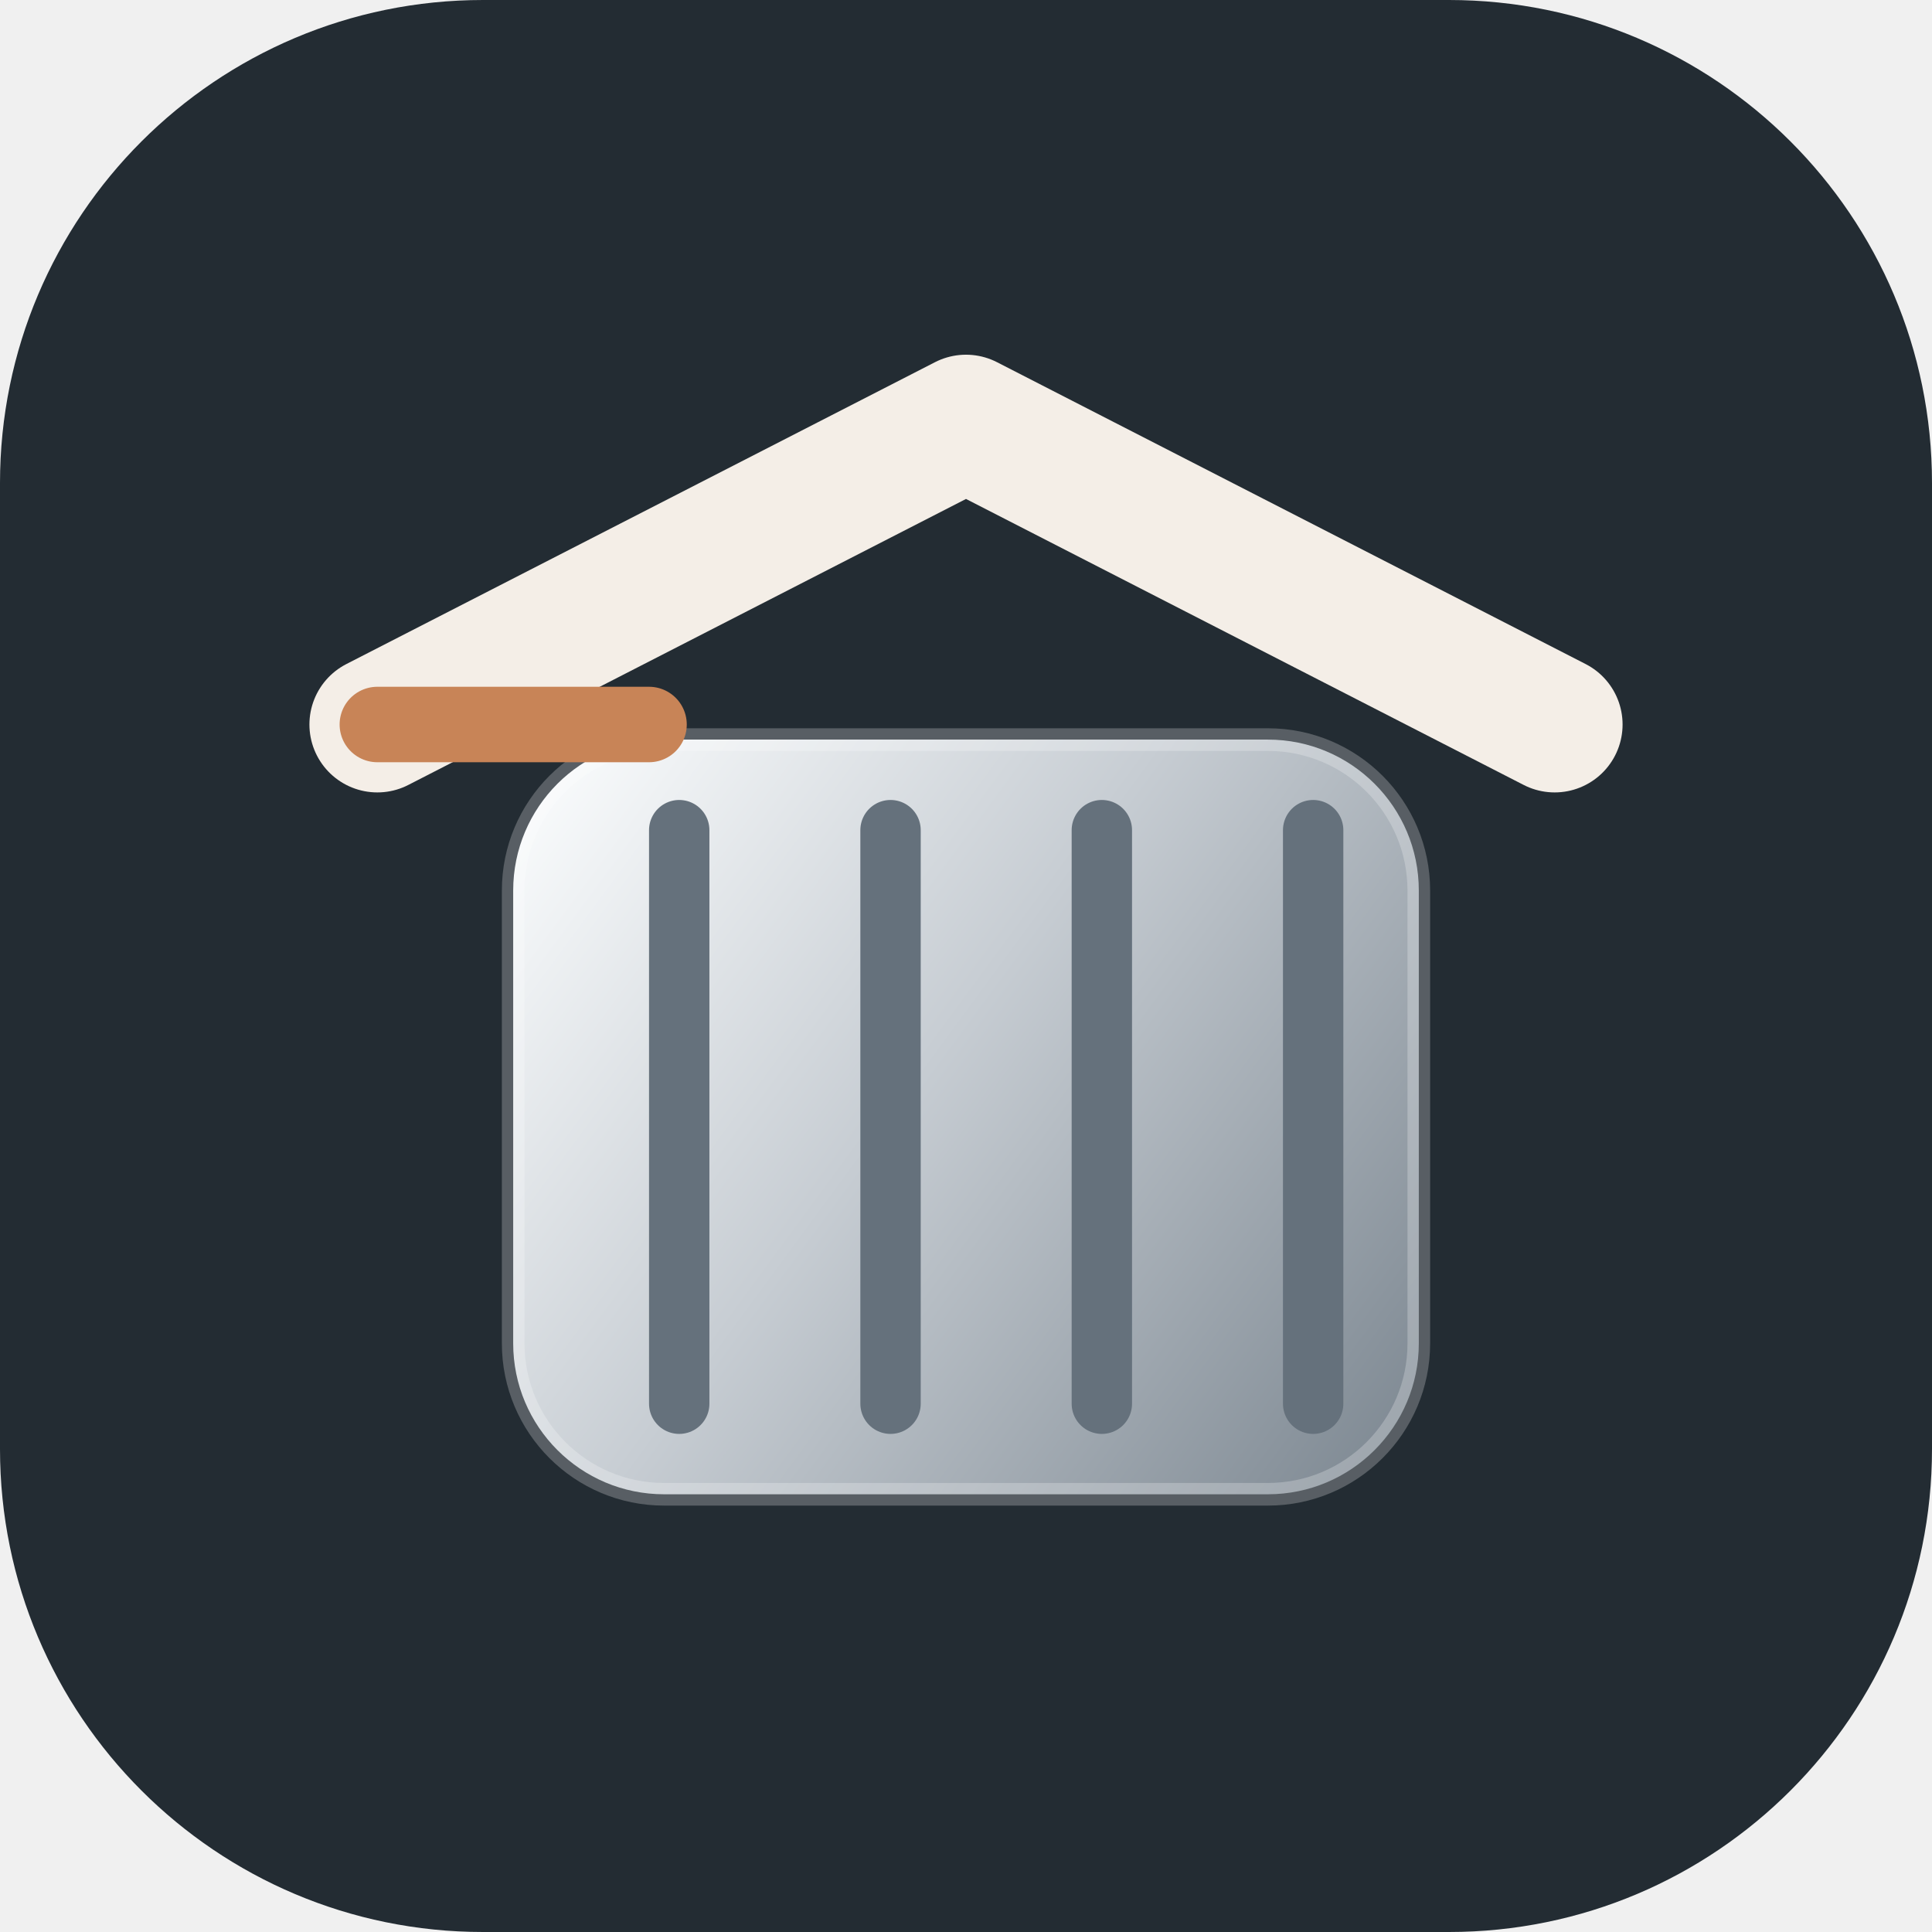
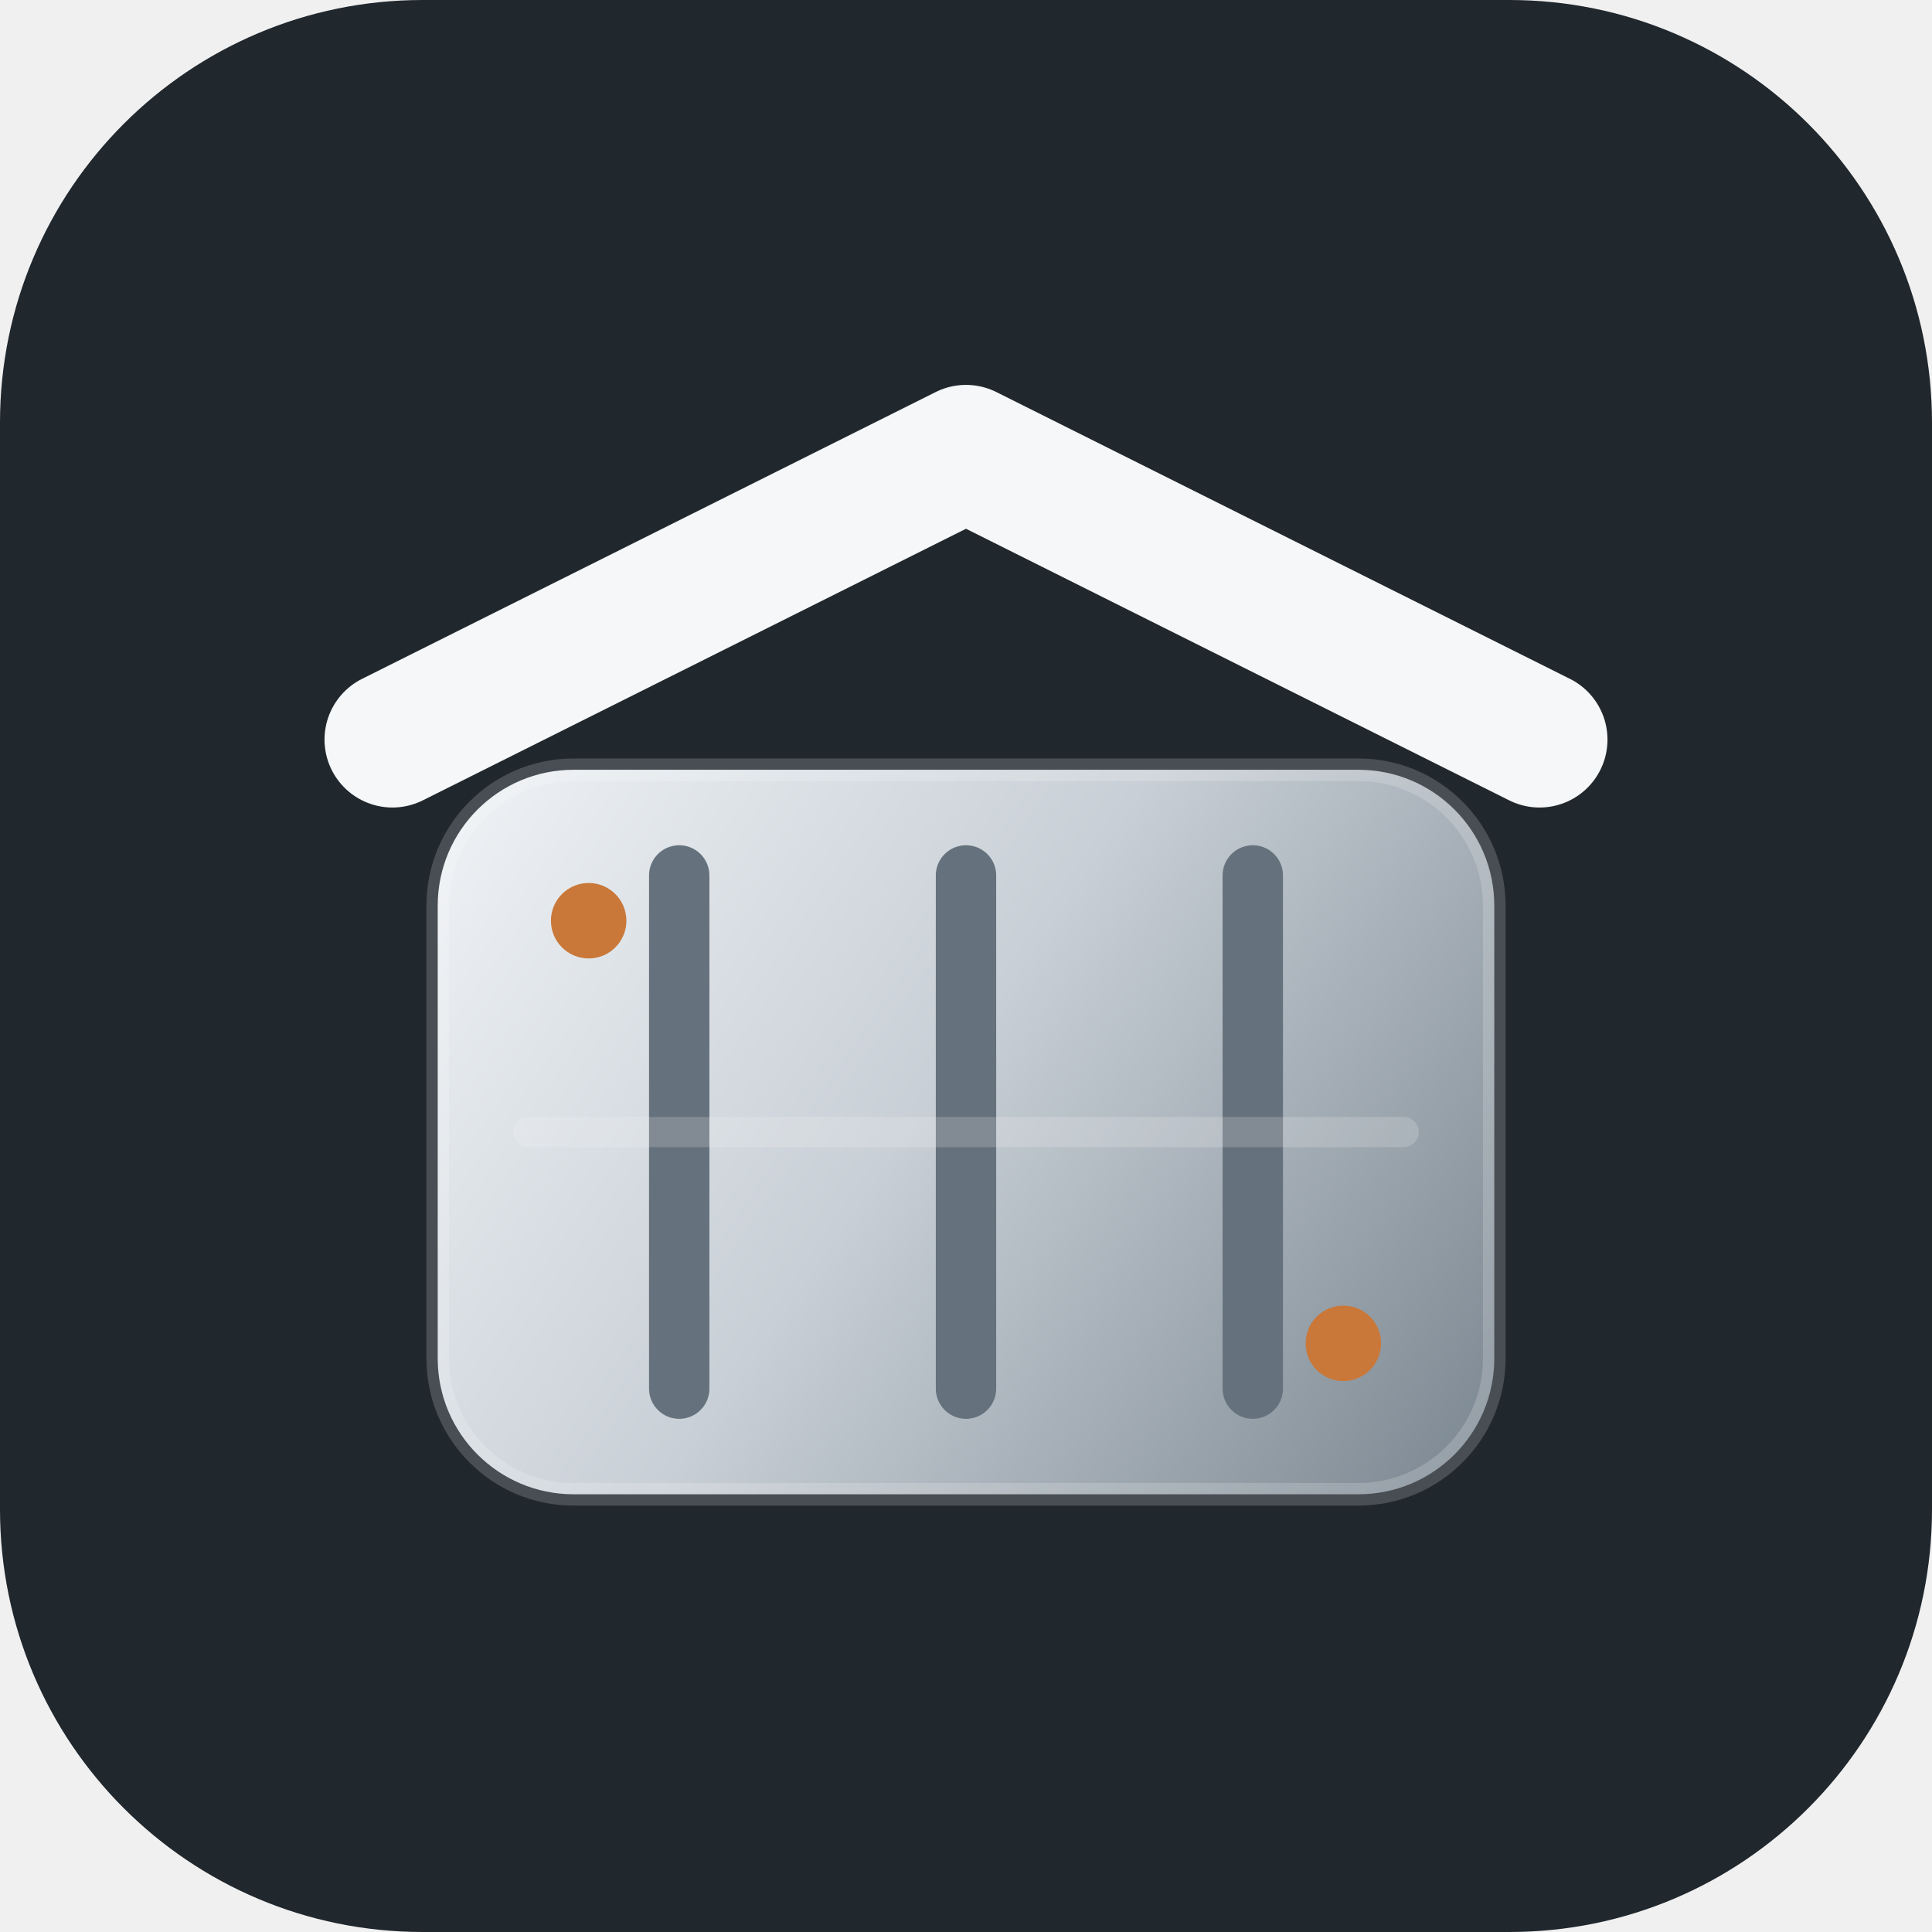
<svg xmlns="http://www.w3.org/2000/svg" width="256" height="256" viewBox="0 0 256 256" fill="none">
-   <rect width="256" height="256" rx="64" fill="#232C33" />
-   <path d="M50 96L128 56L206 96" stroke="#F4EEE7" stroke-width="18" stroke-linecap="round" stroke-linejoin="round" />
-   <rect x="68" y="98" width="120" height="100" rx="20" fill="url(#steel)" />
-   <path d="M90 110V186" stroke="#65717C" stroke-width="8" stroke-linecap="round" />
-   <path d="M118 110V186" stroke="#65717C" stroke-width="8" stroke-linecap="round" />
-   <path d="M146 110V186" stroke="#65717C" stroke-width="8" stroke-linecap="round" />
-   <path d="M174 110V186" stroke="#65717C" stroke-width="8" stroke-linecap="round" />
-   <rect x="68" y="98" width="120" height="100" rx="20" stroke="#FFFFFF" stroke-opacity="0.24" stroke-width="3" />
-   <path d="M50 96H86" stroke="#C88457" stroke-width="10" stroke-linecap="round" />
+   <rect width="256" height="256" rx="56" fill="#20272D" />
+   <path d="M52 98L128 60L204 98" stroke="#F5F7F8" stroke-width="18" stroke-linecap="round" stroke-linejoin="round" />
+   <rect x="58" y="102" width="140" height="96" rx="18" fill="url(#panel)" />
+   <path d="M90 116V184" stroke="#65717C" stroke-width="8" stroke-linecap="round" />
+   <path d="M128 116V184" stroke="#65717C" stroke-width="8" stroke-linecap="round" />
+   <path d="M166 116V184" stroke="#65717C" stroke-width="8" stroke-linecap="round" />
+   <path d="M70 150H186" stroke="#F5F7F8" stroke-opacity="0.2" stroke-width="4" stroke-linecap="round" />
+   <rect x="58" y="102" width="140" height="96" rx="18" stroke="#FFFFFF" stroke-opacity="0.18" stroke-width="3" />
+   <circle cx="78" cy="122" r="5" fill="#C97839" />
+   <circle cx="178" cy="178" r="5" fill="#C97839" />
  <defs>
-     <linearGradient id="steel" x1="71" y1="104" x2="192" y2="193" gradientUnits="userSpaceOnUse">
-       <stop stop-color="#F9FBFC" />
-       <stop offset="0.42" stop-color="#C7CDD3" />
-       <stop offset="1" stop-color="#7A858F" />
+     <linearGradient id="panel" x1="58" y1="102" x2="198" y2="198" gradientUnits="userSpaceOnUse">
+       <stop stop-color="#F0F3F6" />
+       <stop offset="0.46" stop-color="#C8CFD6" />
+       <stop offset="1" stop-color="#7A8690" />
    </linearGradient>
  </defs>
</svg>
